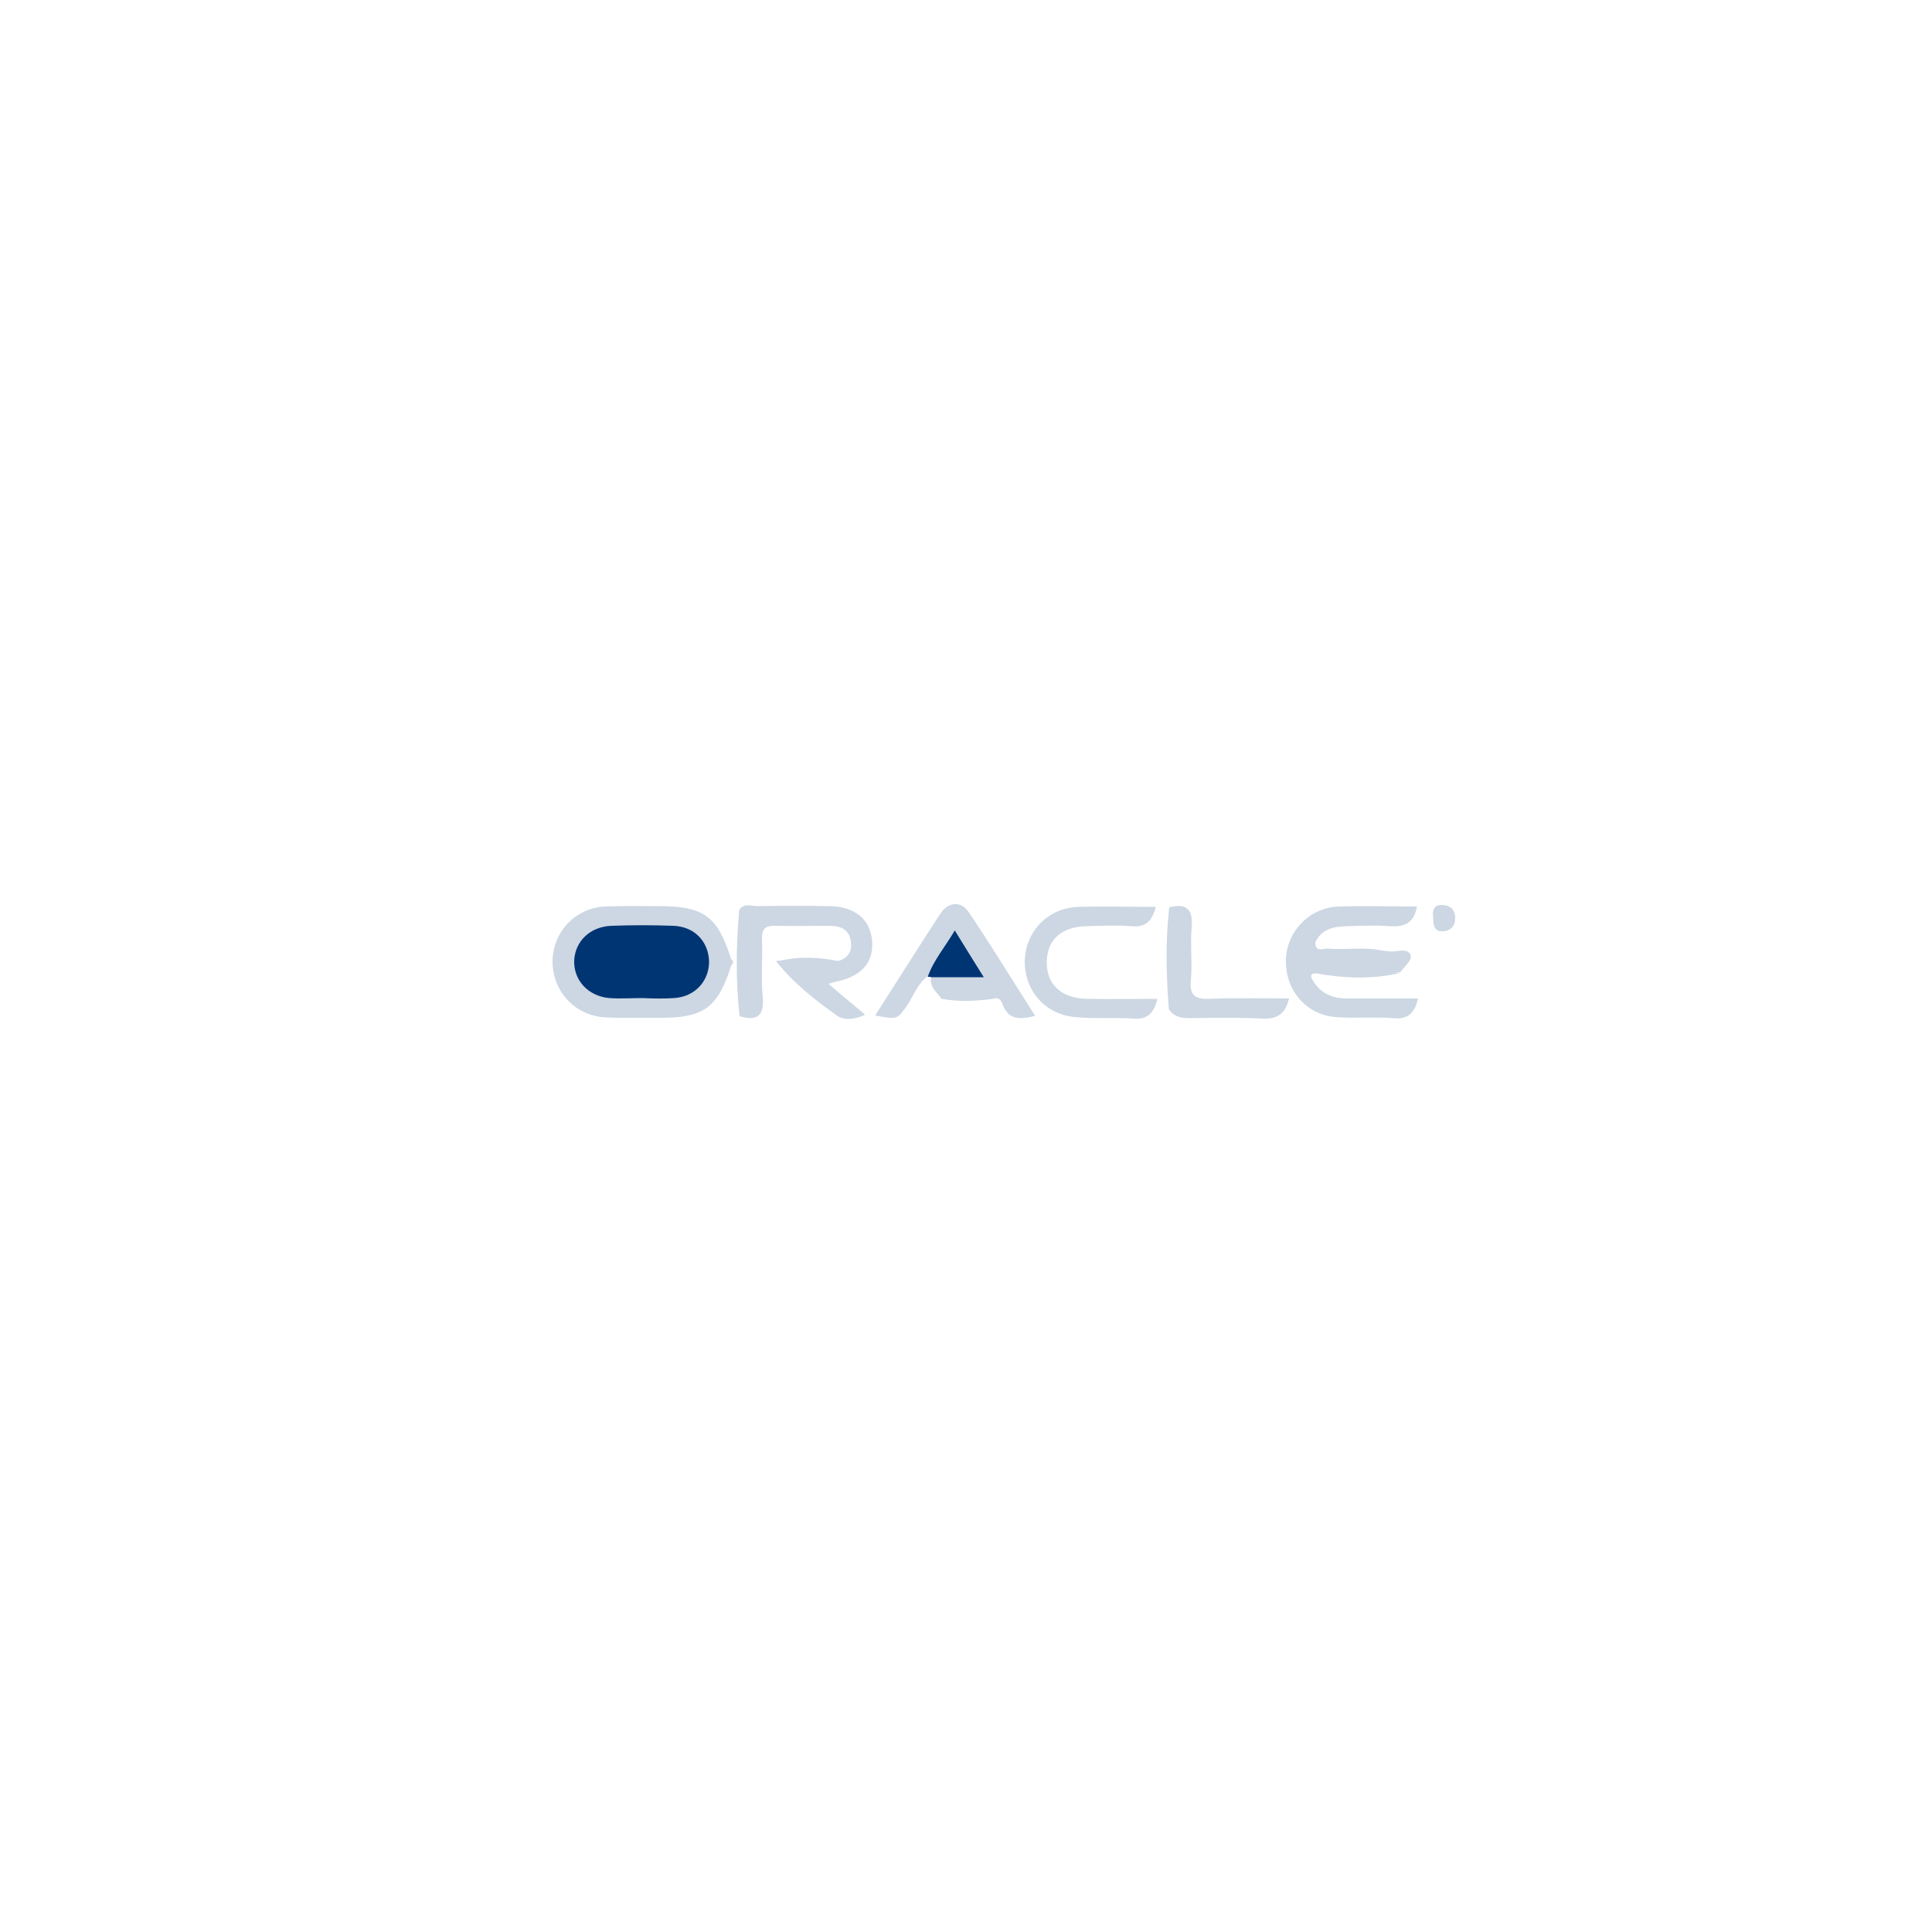
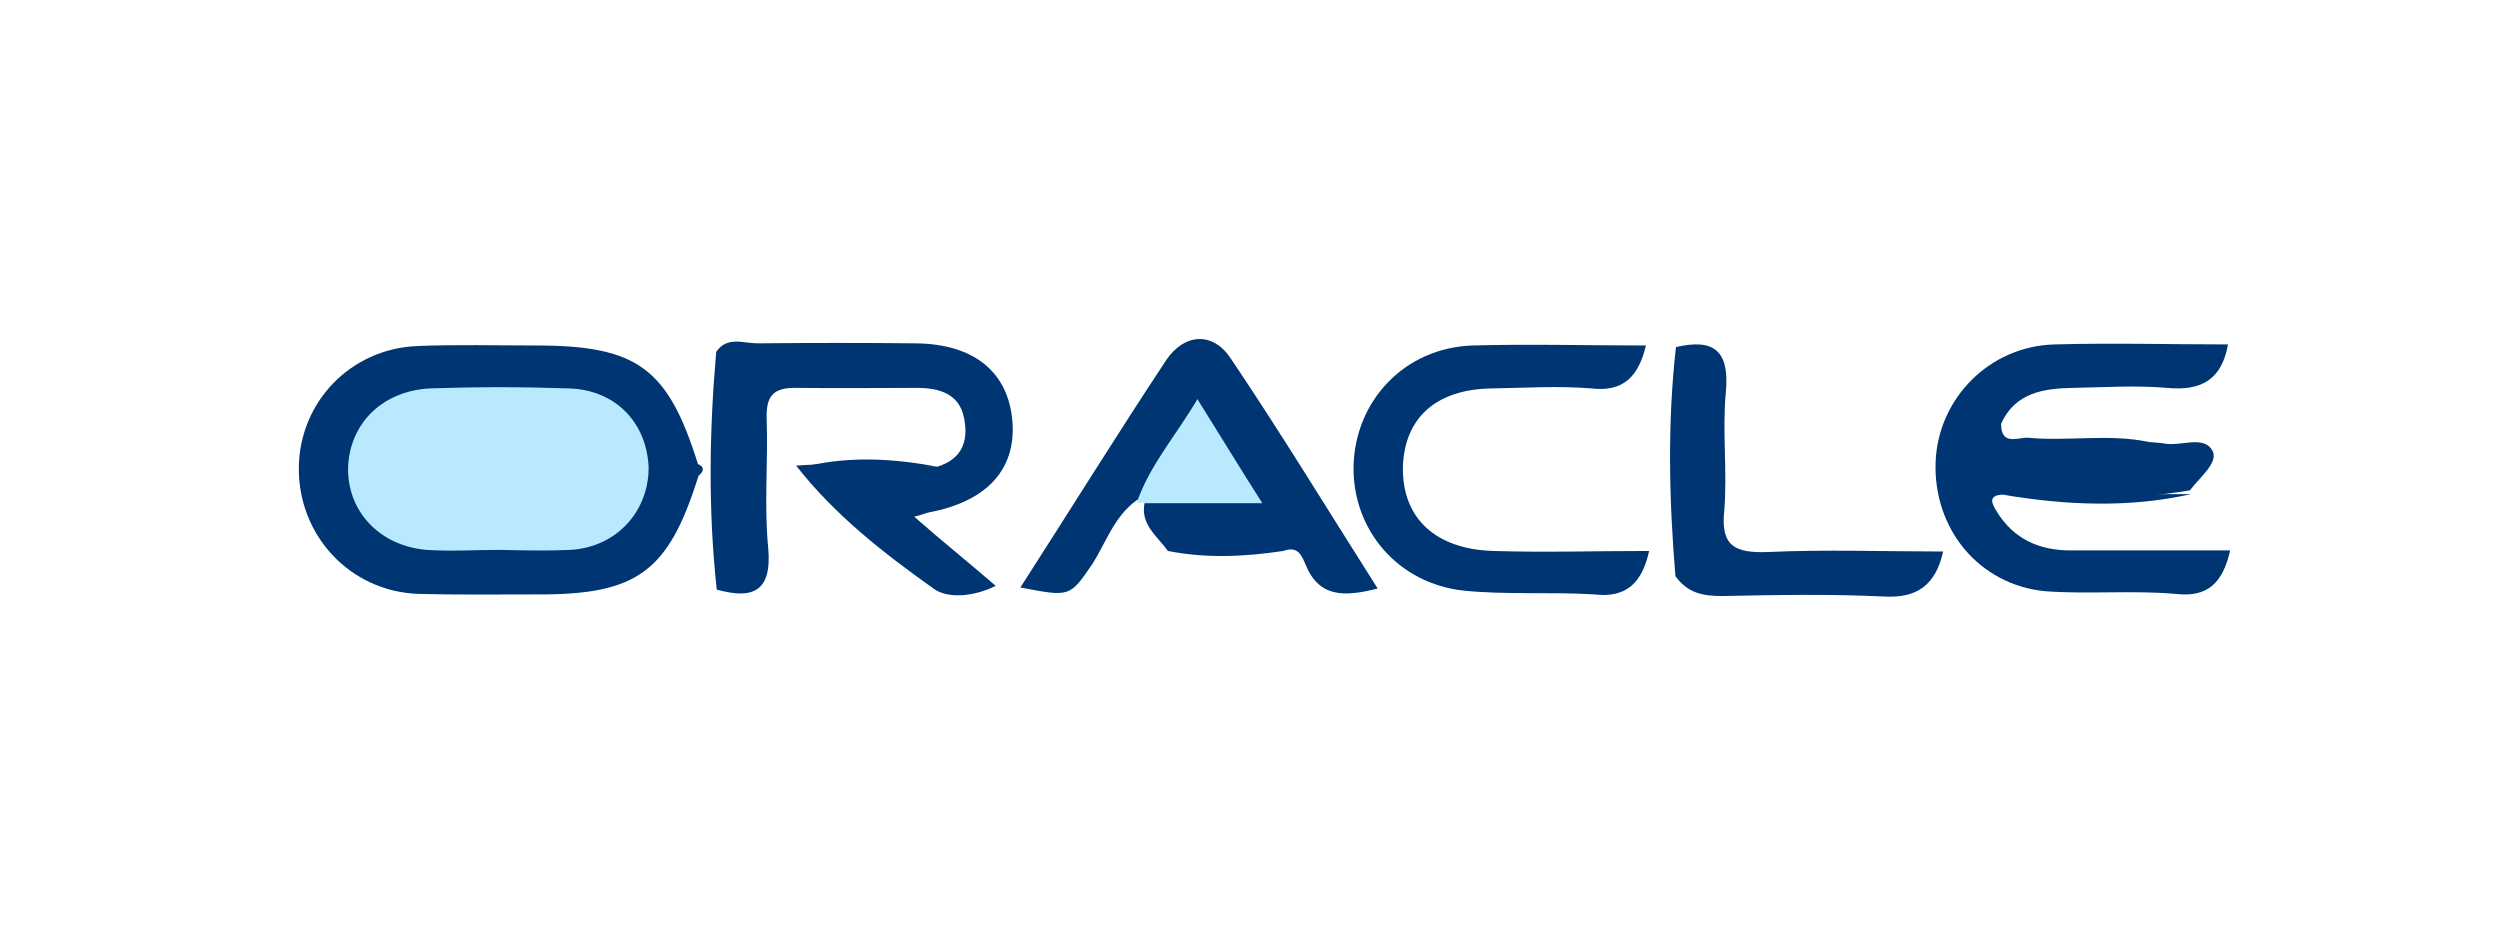
- <svg xmlns="http://www.w3.org/2000/svg" version="1.1" id="Layer_1" x="0px" y="0px" viewBox="0 0 500 500" enable-background="new 0 0 500 500" xml:space="preserve">
+ <svg xmlns="http://www.w3.org/2000/svg" version="1.1" id="Layer_1" x="0px" y="0px" viewBox="73 309 466 174" enable-background="new 73 309 466 174" xml:space="preserve">
  <g>
-     <path fill="#CCD7E3" d="M189.3,249.7c-3.5,11.1-7.1,13.8-18.8,13.7c-4.5,0-9.2,0.1-13.7-0.1c-7.9-0.3-13.9-6.8-13.8-14.6   c0.1-7.6,6-13.8,13.7-14.1c4.5-0.2,9.2-0.1,13.7-0.1c11.8,0,15.3,2.6,18.8,13.7C189.9,248.7,189.9,249.2,189.3,249.7z" />
-     <path fill="#CCD7E3" d="M340.5,251.9c-1.7,0.1-1.2,1.1-0.7,1.9c2,3.3,5,4.6,8.7,4.6c6.1,0,12.2,0,18.5,0c-0.9,3.8-2.7,5.5-6.4,5.1   c-5-0.4-10.1,0.1-15.1-0.3c-7.7-0.7-13-7.2-12.7-15c0.3-7.3,6.2-13.4,13.8-13.6c6.6-0.2,13.3,0,20.1,0c-0.7,4.2-3.2,5.4-7.1,5.1   c-3.6-0.3-7.3-0.1-10.9,0c-3.4,0.1-6.7,0.6-8.3,4.2c0,2.7,2.1,1.5,3.2,1.6c4.6,0.4,9.4-0.5,14,0.5c0.6,0.1,1.2,0.1,1.9,0.2   c1.9,0.3,4.5-1,5.5,0.8c0.7,1.4-1.5,3.1-2.6,4.6C355.2,252.6,347.8,252.5,340.5,251.9z" />
-     <path fill="#CCD7E3" d="M217,248.7c2.8-0.9,3.7-2.9,3.1-5.6c-0.6-2.8-2.9-3.5-5.5-3.5c-4.6,0-9.2,0.1-13.8,0   c-2.7-0.1-3.7,0.7-3.6,3.5c0.2,5-0.3,10.2,0.2,15.1c0.4,5-1.7,6-6,4.8c-1-9.2-0.9-18.3-0.1-27.5c1.2-1.9,3.2-1,4.8-1   c6.2-0.1,12.4-0.1,18.4,0c6.7,0.1,10.7,3.3,11.2,9c0.5,5.7-3,9.4-9.6,10.6c-0.4,0.1-0.8,0.3-1.7,0.5c3.2,2.8,6.2,5.2,9.5,8   c-2.6,1.3-5.6,1.5-7.2,0.3c-5.8-4.1-11.4-8.5-15.9-14.2C206.3,248.1,211.7,248.5,217,248.7z" />
-     <path fill="#CCD7E3" d="M243.7,258.5c-1.2-1.7-3.3-3.1-2.7-5.7c1.6-2.4,4.1-1.6,6.4-2c1-0.1,2.6,0.4,2.7-1c0.2-1.6-0.9-3-2.2-3.9   c-1.5-1.1-2.3,0.4-2.9,1.3c-1.4,2.1-2.8,4.2-5,5.5c-2.5,1.9-3.5,4.8-5.1,7.3c-2.7,3.9-2.6,3.9-8.4,2.8c5.7-8.9,11.2-17.7,16.9-26.4   c2.1-3.1,5.4-3.3,7.4-0.2c5.8,8.6,11.2,17.5,17.1,26.7c-3.9,1-6.9,1.1-8.4-2.9c-0.4-1-0.9-2.1-2.5-1.5   C252.5,259.1,248.1,259.3,243.7,258.5z" />
-     <path fill="#CCD7E3" d="M299.5,258.5c-0.8,3.7-2.6,5.5-6.4,5.1c-5-0.3-10.2,0.1-15.1-0.4c-7.7-0.8-12.9-7-12.8-14.5   c0.2-7.7,6-13.7,13.8-14c6.6-0.2,13.2,0,20.1,0c-0.9,3.7-2.7,5.4-6.4,5c-3.8-0.3-7.6-0.1-11.4,0c-6.6,0.1-10.3,3.5-10.4,9.2   c-0.1,5.9,3.8,9.5,10.5,9.6C287.3,258.6,293.3,258.5,299.5,258.5z" />
-     <path fill="#CCD7E3" d="M302.6,234.8c4.5-1.1,6.2,0.5,5.8,5.2c-0.4,4.5,0.2,9.2-0.2,13.7c-0.4,4.1,1.2,4.9,5,4.8   c6.7-0.3,13.5-0.1,20.4-0.1c-0.9,3.9-3,5.4-6.8,5.2c-6.3-0.3-12.7-0.2-18.9-0.1c-2.2,0-4-0.3-5.4-2.3   C301.8,252.4,301.6,243.6,302.6,234.8z" />
-     <path fill="#003573" d="M240.1,252.8c1.5-4.3,4.4-7.6,7-12c2.6,4.2,4.8,7.8,7.5,12.1c-5,0-9.3,0-13.6,0   C240.7,252.8,240.4,252.8,240.1,252.8z" />
-     <path fill="#CCD7E3" d="M370.9,237.4c-0.2-1.5,0-3.2,2.1-3.2c2.1,0,3.6,1,3.6,3.4c0,2.1-1.2,3.3-3.1,3.4   C371.2,241.2,370.9,239.5,370.9,237.4z" />
-     <path fill="#CCD7E3" d="M340.5,251.9c7.3,0,14.5-0.1,21.8-0.1C355.2,253.5,347.8,253.2,340.5,251.9z" />
-     <path fill="#CCD7E3" d="M217,248.7c-5.4,0.1-10.7,0.1-16.1,0.2C206.3,247.4,211.7,247.7,217,248.7z" />
-     <path fill="#003573" d="M166.2,258.3c-2.9,0-5.8,0.2-8.5,0c-5.6-0.5-9.3-4.7-9.1-9.8c0.3-4.9,4-8.6,9.5-8.9   c5.4-0.2,10.8-0.2,16.2,0s9,4,9.2,9.1c0.1,5.1-3.6,9.3-9.1,9.6C171.6,258.5,168.8,258.4,166.2,258.3   C166.2,258.4,166.2,258.3,166.2,258.3z" />
+     <path fill="#003573" d="M203.2,397.7c-5.6,17.9-11.4,22.2-30.2,22.1c-7.2,0-14.8,0.1-22.1-0.1c-12.7-0.5-22.3-10.9-22.2-23.5   c0.1-12.2,9.6-22.2,22.1-22.7c7.2-0.3,14.8-0.1,22.1-0.1c18.9,0,24.6,4.2,30.2,22.1C204.3,396,204.3,396.8,203.2,397.7z" />
+     <path fill="#003573" d="M446.3,401.2c-2.8,0.1-2,1.7-1.2,3c3.2,5.3,8,7.4,13.9,7.4c9.8,0,19.6,0,29.7,0c-1.4,6.2-4.3,8.8-10.2,8.1   c-8-0.7-16.3,0.1-24.3-0.5c-12.3-1.2-20.9-11.6-20.4-24.2c0.5-11.7,10-21.5,22.2-21.8c10.6-0.3,21.4,0,32.3,0   c-1.2,6.7-5.1,8.7-11.4,8.1c-5.8-0.5-11.7-0.1-17.5,0c-5.5,0.1-10.8,0.9-13.4,6.7c0,4.3,3.4,2.4,5.1,2.6c7.4,0.7,15.1-0.8,22.5,0.8   c0.9,0.1,2,0.1,3,0.3c3,0.5,7.2-1.6,8.8,1.3c1.2,2.2-2.4,5-4.2,7.4C470,402.3,458,402.2,446.3,401.2z" />
+     <path fill="#003573" d="M247.7,396c4.5-1.4,5.9-4.6,5-9.1c-0.9-4.5-4.6-5.6-8.8-5.6c-7.4,0-14.8,0.1-22.2,0   c-4.3-0.1-5.9,1.2-5.8,5.6c0.3,8-0.5,16.4,0.3,24.3c0.7,8-2.8,9.6-9.6,7.7c-1.6-14.8-1.4-29.4-0.1-44.3c2-3,5.1-1.6,7.7-1.6   c10-0.1,20-0.1,29.5,0c10.8,0.1,17.2,5.3,18,14.4c0.8,9.2-4.9,15.1-15.5,17.1c-0.7,0.1-1.3,0.5-2.8,0.8c5.1,4.5,10,8.4,15.2,12.9   c-4.2,2.1-9.1,2.4-11.6,0.5c-9.3-6.6-18.4-13.7-25.6-22.9C230.5,395.1,239.3,395.7,247.7,396z" />
+     <path fill="#003573" d="M290.7,411.7c-2-2.8-5.3-5-4.3-9.2c2.6-3.8,6.6-2.6,10.2-3.2c1.6-0.1,4.2,0.7,4.3-1.6   c0.3-2.6-1.4-4.9-3.5-6.3c-2.4-1.7-3.7,0.7-4.6,2.1c-2.2,3.4-4.5,6.7-8,8.8c-4.1,3-5.6,7.7-8.1,11.7c-4.3,6.3-4.2,6.3-13.5,4.5   c9.2-14.3,18-28.5,27.2-42.4c3.4-5,8.7-5.3,12-0.3c9.3,13.8,18,28.1,27.4,42.9c-6.3,1.6-11,1.7-13.5-4.6c-0.7-1.6-1.4-3.4-4.1-2.4   C304.9,412.8,297.8,413.1,290.7,411.7z" />
+     <path fill="#003573" d="M380.4,411.7c-1.3,5.9-4.2,8.8-10.2,8.1c-8-0.5-16.4,0.1-24.3-0.7c-12.3-1.3-20.8-11.3-20.6-23.2   c0.3-12.3,9.6-22.1,22.2-22.5c10.6-0.3,21.3,0,32.3,0c-1.4,5.9-4.3,8.7-10.2,8c-6.2-0.5-12.2-0.1-18.4,0   c-10.6,0.1-16.5,5.6-16.7,14.8c-0.1,9.5,6.2,15.2,16.9,15.5C360.8,412,370.4,411.7,380.4,411.7z" />
+     <path fill="#003573" d="M385.4,373.7c7.2-1.7,10,0.8,9.3,8.4c-0.7,7.2,0.3,14.8-0.3,22.1c-0.7,6.6,2,7.9,8,7.7   c10.8-0.5,21.7-0.1,32.8-0.1c-1.4,6.3-4.9,8.7-10.9,8.4c-10.1-0.5-20.4-0.3-30.3-0.1c-3.5,0-6.4-0.5-8.7-3.7   C384.1,402,383.8,387.8,385.4,373.7z" />
+     <path fill="#B9E9FF" d="M284.9,402.7c2.4-7,7.1-12.2,11.3-19.3c4.2,6.7,7.7,12.5,12.1,19.4c-8,0-15,0-21.8,0   C286,402.7,285.4,402.7,284.9,402.7z" />
+     <path fill="#003573" d="M446.3,401.2c11.7,0,23.2-0.1,35.1-0.1C470,403.7,458,403.2,446.3,401.2z" />
+     <path fill="#003573" d="M247.7,396c-8.7,0.1-17.2,0.1-25.9,0.3C230.5,393.9,239.3,394.4,247.7,396z" />
+     <path fill="#B9E9FF" d="M166.2,411.5c-4.6,0-9.3,0.3-13.7,0c-9.1-0.8-15-7.6-14.6-15.8c0.5-7.9,6.4-13.8,15.2-14.3   c8.7-0.3,17.3-0.3,26,0c8.7,0.3,14.4,6.4,14.8,14.6c0.1,8.1-5.8,15-14.6,15.5C174.9,411.7,170.3,411.6,166.2,411.5   C166.2,411.6,166.2,411.5,166.2,411.5z" />
  </g>
</svg>
